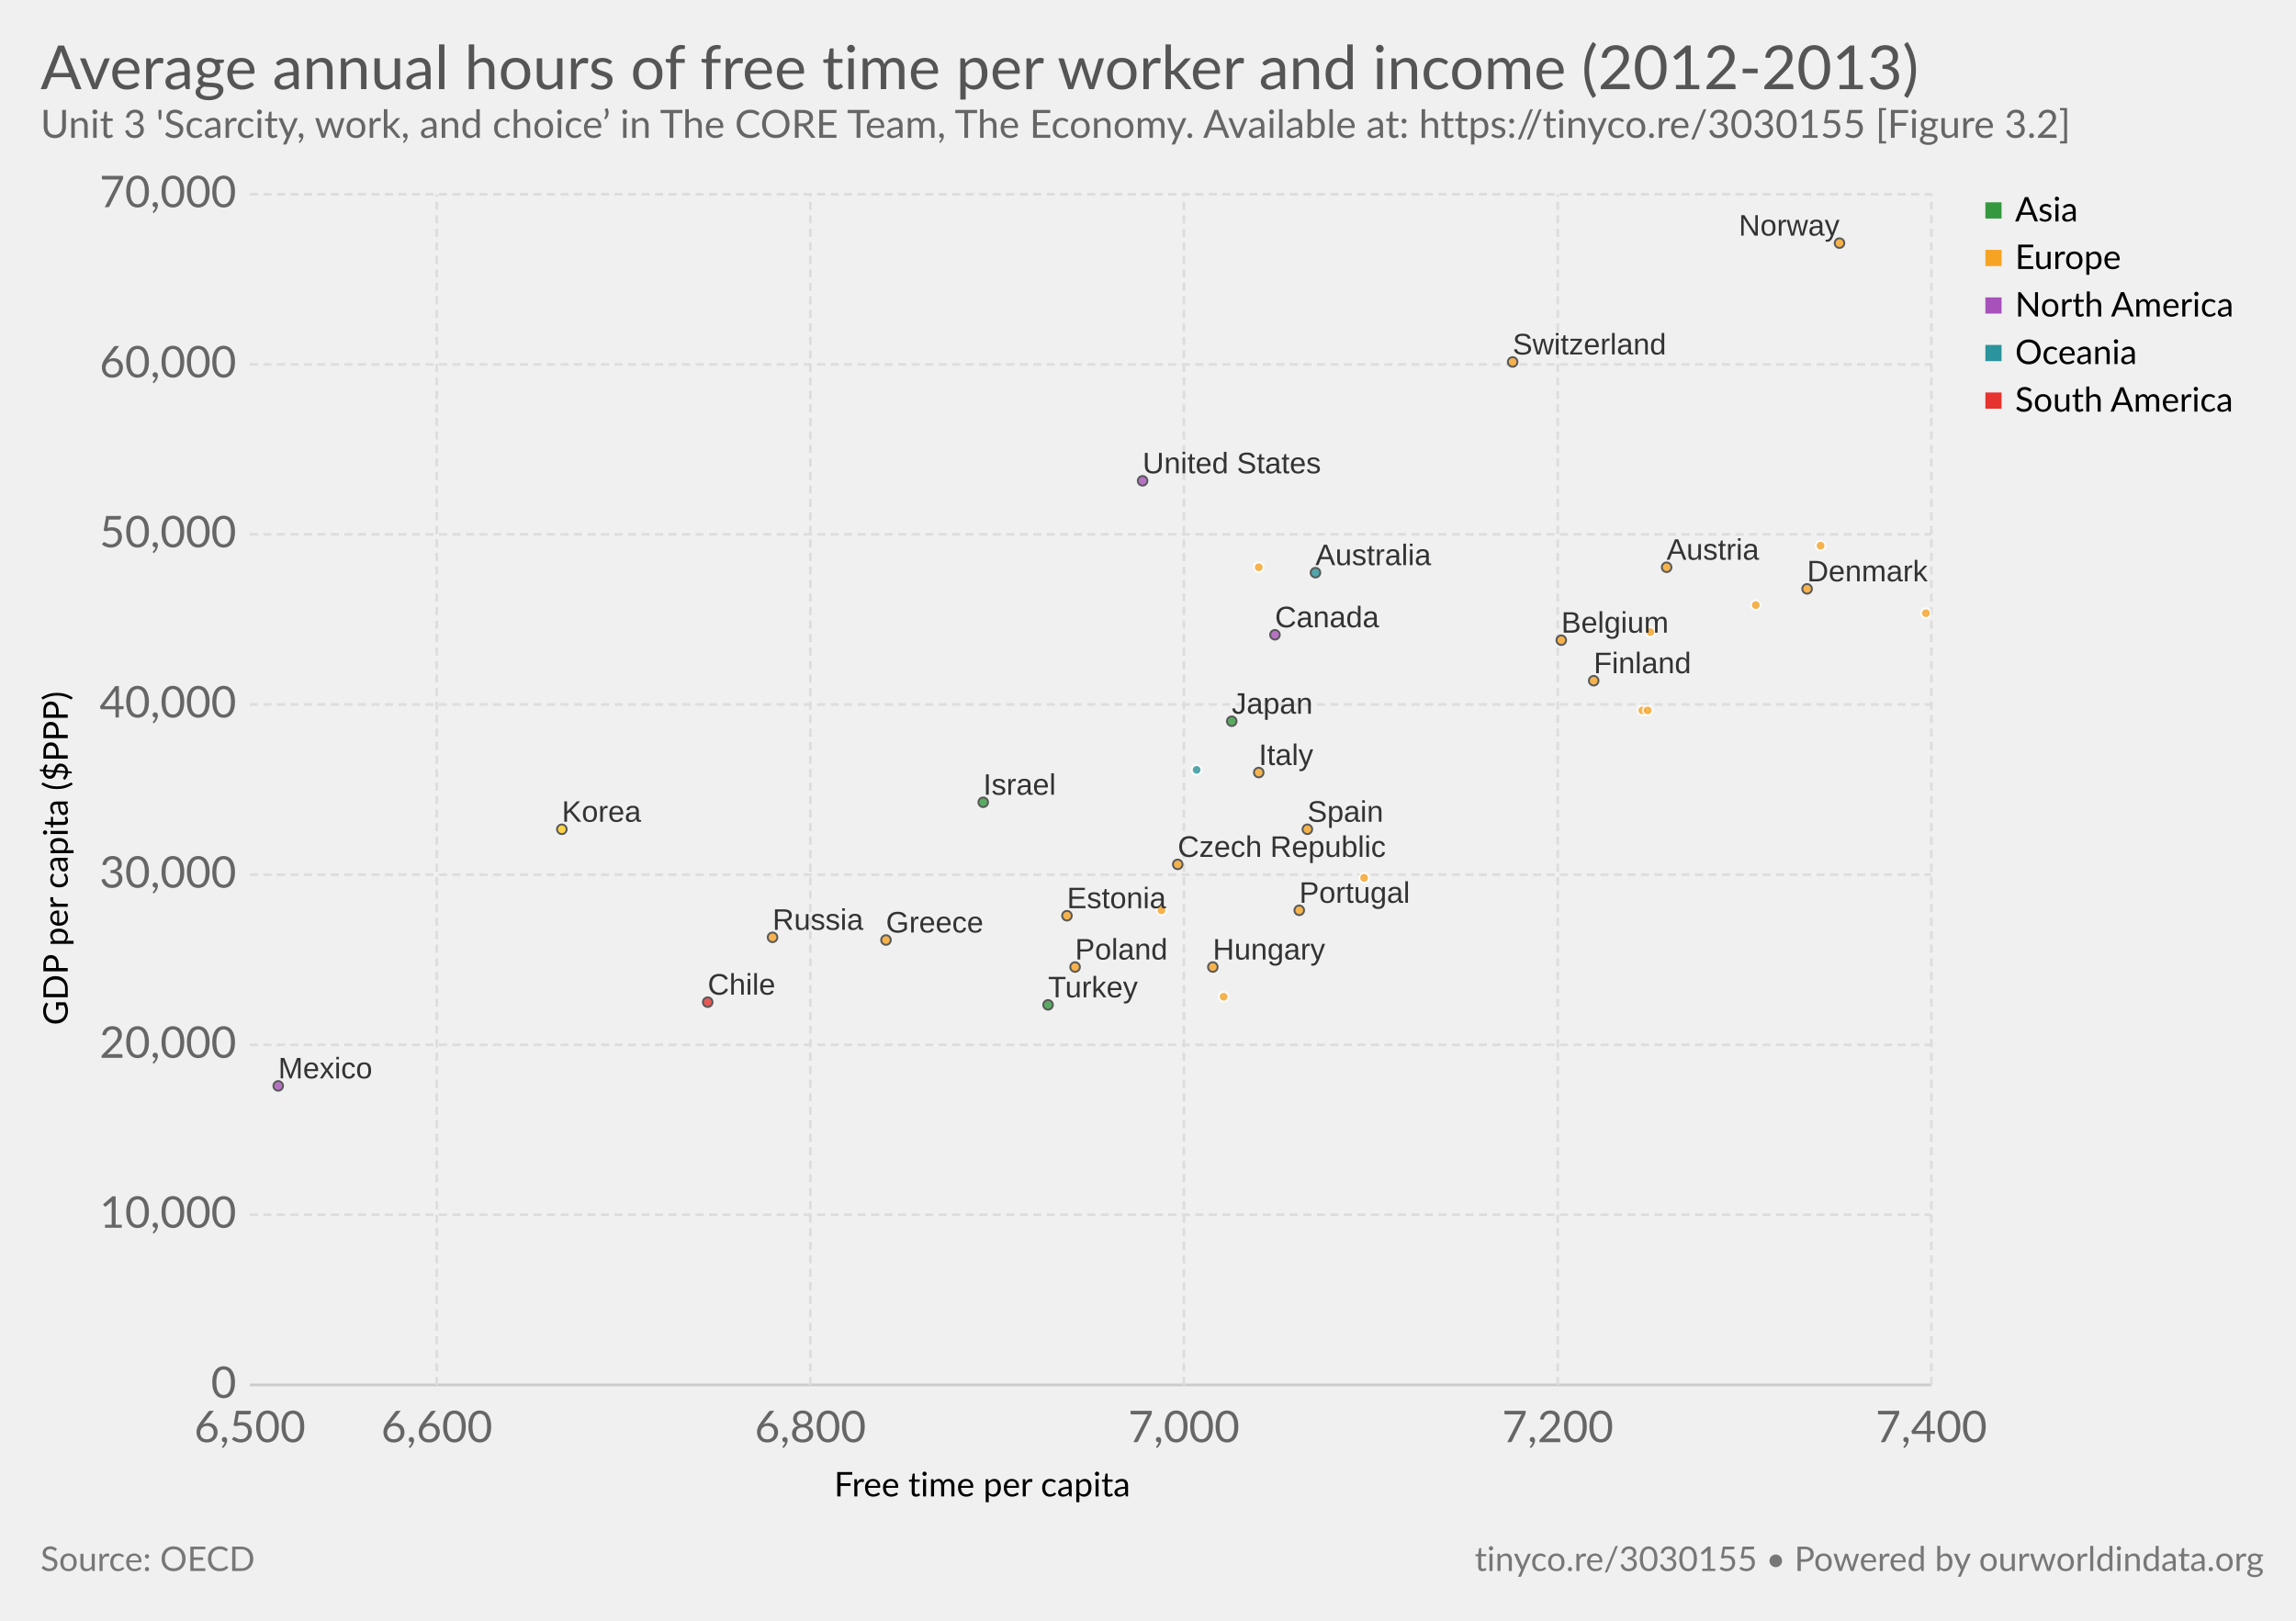
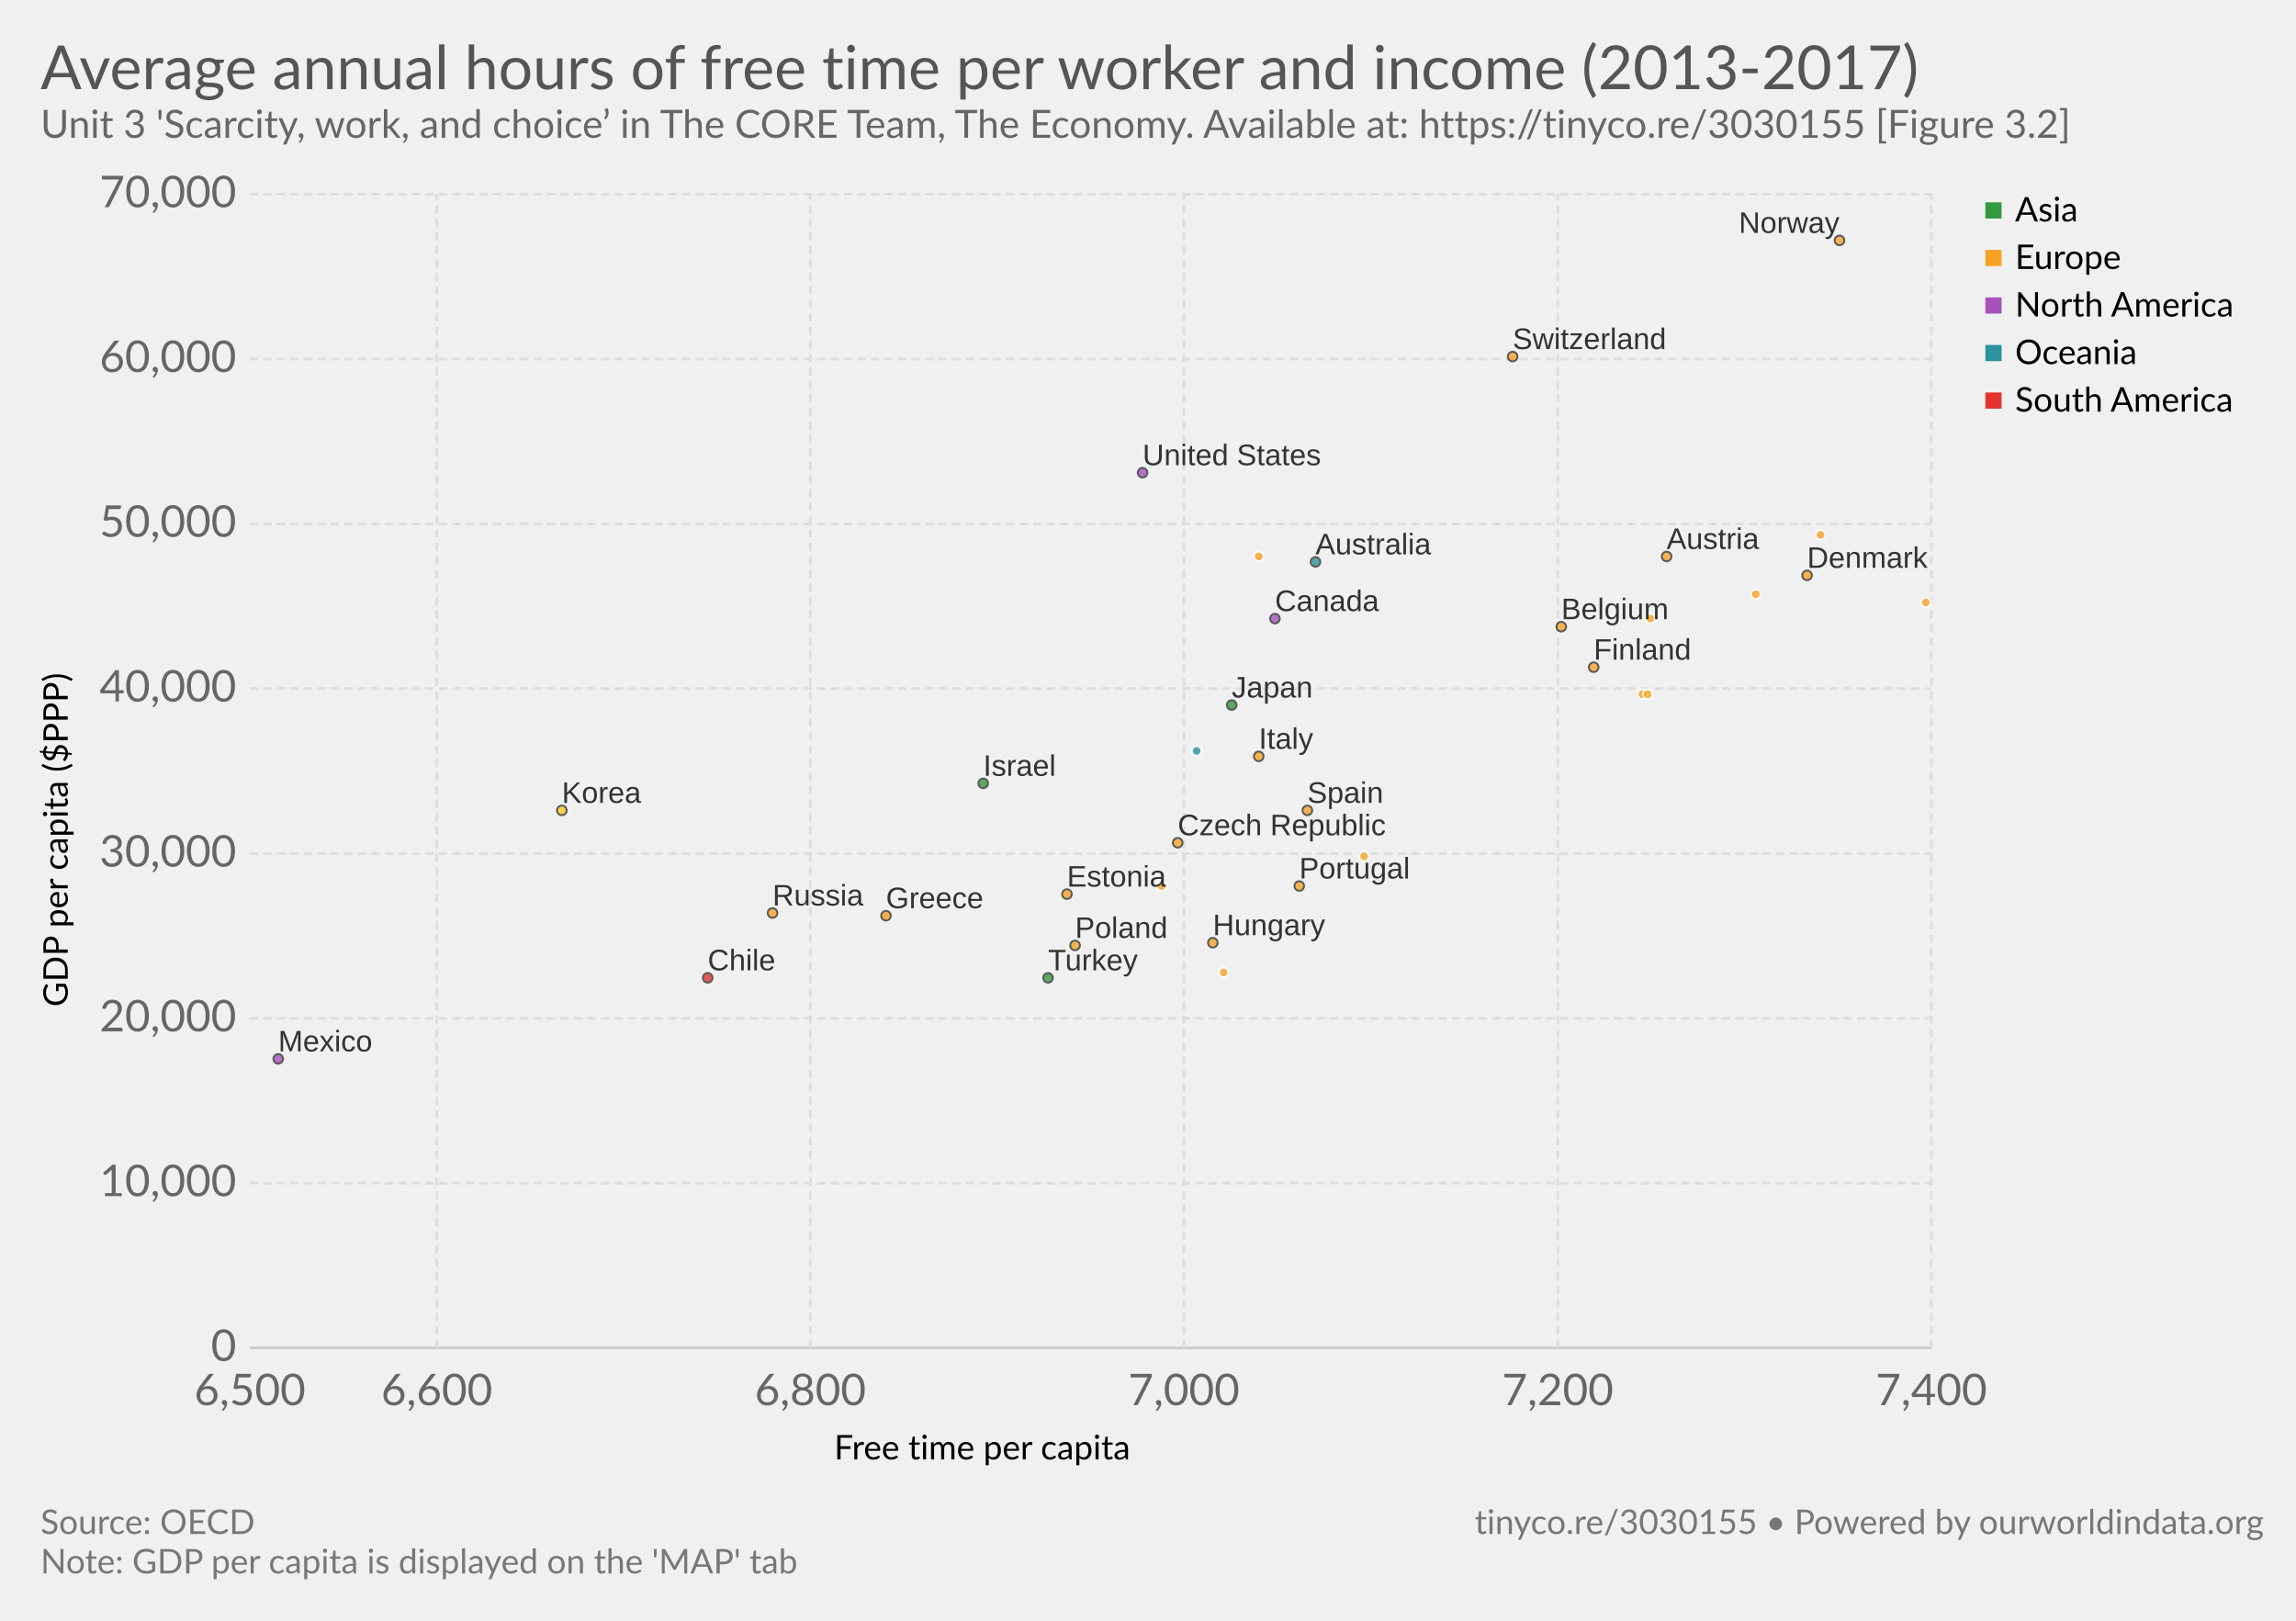
<svg xmlns="http://www.w3.org/2000/svg" version="1.1" style="font-family:Lato, 'Helvetica Neue', Helvetica, Arial, sans-serif;font-size:18px;background-color:white;text-rendering:optimizeLegibility;-webkit-font-smoothing:antialiased" width="850" height="600">
  <g class="HeaderView">
    <a href="https://ourworldindata.org/grapher/annual-hours-of-free-time-per-worker-and-income" target="_blank">
      <text font-size="22.50" x="15.0" y="33.0" fill="#555">
-         <tspan x="15" y="33">Average annual hours of free time per worker and income (2012-2013)</tspan>
+         <tspan x="15" y="33">Average annual hours of free time per worker and income (2013-2017)</tspan>
      </text>
    </a>
    <text font-size="14.40" x="15.0" y="51.0" fill="#666">
      <tspan x="15" y="51.02">Unit 3 'Scarcity, work, and choice’ in The CORE Team, The Economy. Available at: https://tinyco.re/3030155 [Figure 3.2]</tspan>
    </text>
  </g>
  <g>
    <g class="AxisBoxView">
      <g class="HorizontalAxis">
-         <text font-size="12.60" x="308.8" y="554.0">
-           <tspan x="308.804" y="553.98">Free time per capita</tspan>
-         </text>
-         <text x="92.5" y="533.9" fill="#666" text-anchor="middle" font-size="16.2">6,500</text>
-         <text x="161.7" y="533.9" fill="#666" text-anchor="middle" font-size="16.2">6,600</text>
-         <text x="300" y="533.9" fill="#666" text-anchor="middle" font-size="16.2">6,800</text>
-         <text x="438.3" y="533.9" fill="#666" text-anchor="middle" font-size="16.2">7,000</text>
-         <text x="576.7" y="533.9" fill="#666" text-anchor="middle" font-size="16.2">7,200</text>
-         <text x="715" y="533.9" fill="#666" text-anchor="middle" font-size="16.2">7,400</text>
+         <text font-size="12.60" x="308.8" y="540.3">
+           <tspan x="308.804" y="540.28">Free time per capita</tspan>
+         </text>
+         <text x="92.5" y="520.2" fill="#666" text-anchor="middle" font-size="16.2">6,500</text>
+         <text x="161.7" y="520.2" fill="#666" text-anchor="middle" font-size="16.2">6,600</text>
+         <text x="300" y="520.2" fill="#666" text-anchor="middle" font-size="16.2">6,800</text>
+         <text x="438.3" y="520.2" fill="#666" text-anchor="middle" font-size="16.2">7,000</text>
+         <text x="576.7" y="520.2" fill="#666" text-anchor="middle" font-size="16.2">7,200</text>
+         <text x="715" y="520.2" fill="#666" text-anchor="middle" font-size="16.2">7,400</text>
      </g>
      <g class="VerticalAxis">
-         <text font-size="12.60" x="-379.5" y="25.1" transform="rotate(-90)">
-           <tspan x="-379.531" y="25.08">GDP per capita ($PPP)</tspan>
-         </text>
-         <text x="87.50" y="512.7" fill="#666" dominant-baseline="middle" text-anchor="end" font-size="16.2">0</text>
-         <text x="87.50" y="449.7" fill="#666" dominant-baseline="middle" text-anchor="end" font-size="16.2">10,000</text>
-         <text x="87.50" y="386.8" fill="#666" dominant-baseline="middle" text-anchor="end" font-size="16.2">20,000</text>
-         <text x="87.50" y="323.8" fill="#666" dominant-baseline="middle" text-anchor="end" font-size="16.2">30,000</text>
-         <text x="87.50" y="260.8" fill="#666" dominant-baseline="middle" text-anchor="end" font-size="16.2">40,000</text>
-         <text x="87.50" y="197.8" fill="#666" dominant-baseline="middle" text-anchor="end" font-size="16.2">50,000</text>
-         <text x="87.50" y="134.9" fill="#666" dominant-baseline="middle" text-anchor="end" font-size="16.2">60,000</text>
+         <text font-size="12.60" x="-372.7" y="25.1" transform="rotate(-90)">
+           <tspan x="-372.681" y="25.08">GDP per capita ($PPP)</tspan>
+         </text>
+         <text x="87.50" y="499" fill="#666" dominant-baseline="middle" text-anchor="end" font-size="16.2">0</text>
+         <text x="87.50" y="438" fill="#666" dominant-baseline="middle" text-anchor="end" font-size="16.2">10,000</text>
+         <text x="87.50" y="377" fill="#666" dominant-baseline="middle" text-anchor="end" font-size="16.2">20,000</text>
+         <text x="87.50" y="316" fill="#666" dominant-baseline="middle" text-anchor="end" font-size="16.2">30,000</text>
+         <text x="87.50" y="254.9" fill="#666" dominant-baseline="middle" text-anchor="end" font-size="16.2">40,000</text>
+         <text x="87.50" y="193.9" fill="#666" dominant-baseline="middle" text-anchor="end" font-size="16.2">50,000</text>
+         <text x="87.50" y="132.9" fill="#666" dominant-baseline="middle" text-anchor="end" font-size="16.2">60,000</text>
        <text x="87.50" y="71.9" fill="#666" dominant-baseline="middle" text-anchor="end" font-size="16.2">70,000</text>
      </g>
      <g class="AxisGridLines">
-         <line x1="92.50" y1="512.7" x2="715.00" y2="512.7" stroke="#ccc" />
-         <line x1="92.50" y1="449.7" x2="715.00" y2="449.7" stroke="#ddd" stroke-dasharray="3,2" />
-         <line x1="92.50" y1="386.8" x2="715.00" y2="386.8" stroke="#ddd" stroke-dasharray="3,2" />
-         <line x1="92.50" y1="323.8" x2="715.00" y2="323.8" stroke="#ddd" stroke-dasharray="3,2" />
-         <line x1="92.50" y1="260.8" x2="715.00" y2="260.8" stroke="#ddd" stroke-dasharray="3,2" />
-         <line x1="92.50" y1="197.8" x2="715.00" y2="197.8" stroke="#ddd" stroke-dasharray="3,2" />
-         <line x1="92.50" y1="134.9" x2="715.00" y2="134.9" stroke="#ddd" stroke-dasharray="3,2" />
+         <line x1="92.50" y1="499" x2="715.00" y2="499" stroke="#ccc" />
+         <line x1="92.50" y1="438" x2="715.00" y2="438" stroke="#ddd" stroke-dasharray="3,2" />
+         <line x1="92.50" y1="377" x2="715.00" y2="377" stroke="#ddd" stroke-dasharray="3,2" />
+         <line x1="92.50" y1="316" x2="715.00" y2="316" stroke="#ddd" stroke-dasharray="3,2" />
+         <line x1="92.50" y1="254.9" x2="715.00" y2="254.9" stroke="#ddd" stroke-dasharray="3,2" />
+         <line x1="92.50" y1="193.9" x2="715.00" y2="193.9" stroke="#ddd" stroke-dasharray="3,2" />
+         <line x1="92.50" y1="132.9" x2="715.00" y2="132.9" stroke="#ddd" stroke-dasharray="3,2" />
        <line x1="92.50" y1="71.9" x2="715.00" y2="71.9" stroke="#ddd" stroke-dasharray="3,2" />
      </g>
      <g class="AxisGridLines">
-         <line x1="161.7" y1="512.70" x2="161.7" y2="71.90" stroke="#ddd" stroke-dasharray="3,2" />
-         <line x1="300" y1="512.70" x2="300" y2="71.90" stroke="#ddd" stroke-dasharray="3,2" />
-         <line x1="438.3" y1="512.70" x2="438.3" y2="71.90" stroke="#ddd" stroke-dasharray="3,2" />
-         <line x1="576.7" y1="512.70" x2="576.7" y2="71.90" stroke="#ddd" stroke-dasharray="3,2" />
-         <line x1="715" y1="512.70" x2="715" y2="71.90" stroke="#ddd" stroke-dasharray="3,2" />
+         <line x1="161.7" y1="499.00" x2="161.7" y2="71.90" stroke="#ddd" stroke-dasharray="3,2" />
+         <line x1="300" y1="499.00" x2="300" y2="71.90" stroke="#ddd" stroke-dasharray="3,2" />
+         <line x1="438.3" y1="499.00" x2="438.3" y2="71.90" stroke="#ddd" stroke-dasharray="3,2" />
+         <line x1="576.7" y1="499.00" x2="576.7" y2="71.90" stroke="#ddd" stroke-dasharray="3,2" />
+         <line x1="715" y1="499.00" x2="715" y2="71.90" stroke="#ddd" stroke-dasharray="3,2" />
      </g>
    </g>
    <g class="PointsWithLabels clickable" clip-path="url(#scatterBounds-1)" font-family="Arial, sans-serif">
-       <rect x="92.496" y="71.9" width="622.504" height="440.8" fill="rgba(255,255,255,0)" />
+       <rect x="92.496" y="71.9" width="622.504" height="427.1" fill="rgba(255,255,255,0)" />
      <defs>
        <clipPath id="scatterBounds-1">
-           <rect x="82.496" y="61.9" width="642.504" height="460.8" />
+           <rect x="82.496" y="61.9" width="642.504" height="447.1" />
        </clipPath>
      </defs>
      <g class="key-Australia_0">
-         <circle cx="487.00" cy="212.00" r="1.78" fill="#2a939b" opacity="0.8" stroke="#333" stroke-width="0.7" />
+         <circle cx="487.00" cy="208.00" r="1.78" fill="#2a939b" opacity="0.8" stroke="#333" stroke-width="0.7" />
      </g>
      <g class="key-Austria_0">
-         <circle cx="617.00" cy="210.00" r="1.78" fill="#f6a324" opacity="0.8" stroke="#333" stroke-width="0.7" />
+         <circle cx="617.00" cy="206.00" r="1.78" fill="#f6a324" opacity="0.8" stroke="#333" stroke-width="0.7" />
      </g>
      <g class="key-Belgium_0">
-         <circle cx="578.00" cy="237.00" r="1.78" fill="#f6a324" opacity="0.8" stroke="#333" stroke-width="0.7" />
+         <circle cx="578.00" cy="232.00" r="1.78" fill="#f6a324" opacity="0.8" stroke="#333" stroke-width="0.7" />
      </g>
      <g class="key-Canada_0">
-         <circle cx="472.00" cy="235.00" r="1.78" fill="#a652ba" opacity="0.8" stroke="#333" stroke-width="0.7" />
+         <circle cx="472.00" cy="229.00" r="1.78" fill="#a652ba" opacity="0.8" stroke="#333" stroke-width="0.7" />
      </g>
      <g class="key-Chile_0">
-         <circle cx="262.00" cy="371.00" r="1.78" fill="#e6332e" opacity="0.8" stroke="#333" stroke-width="0.7" />
+         <circle cx="262.00" cy="362.00" r="1.78" fill="#e6332e" opacity="0.8" stroke="#333" stroke-width="0.7" />
      </g>
      <g class="key-Czech-Republic_0">
-         <circle cx="436.00" cy="320.00" r="1.78" fill="#f6a324" opacity="0.8" stroke="#333" stroke-width="0.7" />
+         <circle cx="436.00" cy="312.00" r="1.78" fill="#f6a324" opacity="0.8" stroke="#333" stroke-width="0.7" />
      </g>
      <g class="key-Denmark_0">
-         <circle cx="669.00" cy="218.00" r="1.78" fill="#f6a324" opacity="0.8" stroke="#333" stroke-width="0.7" />
+         <circle cx="669.00" cy="213.00" r="1.78" fill="#f6a324" opacity="0.8" stroke="#333" stroke-width="0.7" />
      </g>
      <g class="key-Estonia_0">
-         <circle cx="395.00" cy="339.00" r="1.78" fill="#f6a324" opacity="0.8" stroke="#333" stroke-width="0.7" />
+         <circle cx="395.00" cy="331.00" r="1.78" fill="#f6a324" opacity="0.8" stroke="#333" stroke-width="0.7" />
      </g>
      <g class="key-Finland_0">
-         <circle cx="590.00" cy="252.00" r="1.78" fill="#f6a324" opacity="0.8" stroke="#333" stroke-width="0.7" />
+         <circle cx="590.00" cy="247.00" r="1.78" fill="#f6a324" opacity="0.8" stroke="#333" stroke-width="0.7" />
      </g>
      <g class="key-France_0">
-         <circle cx="608.00" cy="263.00" r="1.78" fill="#f6a324" opacity="0.8" stroke="#fff" stroke-width="0.7" />
+         <circle cx="608.00" cy="257.00" r="1.78" fill="#f6a324" opacity="0.8" stroke="#fff" stroke-width="0.7" />
      </g>
      <g class="key-Germany_0">
-         <circle cx="713.00" cy="227.00" r="1.78" fill="#f6a324" opacity="0.8" stroke="#fff" stroke-width="0.7" />
+         <circle cx="713.00" cy="223.00" r="1.78" fill="#f6a324" opacity="0.8" stroke="#fff" stroke-width="0.7" />
      </g>
      <g class="key-Greece_0">
-         <circle cx="328.00" cy="348.00" r="1.78" fill="#f6a324" opacity="0.8" stroke="#333" stroke-width="0.7" />
+         <circle cx="328.00" cy="339.00" r="1.78" fill="#f6a324" opacity="0.8" stroke="#333" stroke-width="0.7" />
      </g>
      <g class="key-Hungary_0">
-         <circle cx="449.00" cy="358.00" r="1.78" fill="#f6a324" opacity="0.8" stroke="#333" stroke-width="0.7" />
+         <circle cx="449.00" cy="349.00" r="1.78" fill="#f6a324" opacity="0.8" stroke="#333" stroke-width="0.7" />
      </g>
      <g class="key-Iceland_0">
-         <circle cx="611.00" cy="234.00" r="1.78" fill="#f6a324" opacity="0.8" stroke="#fff" stroke-width="0.7" />
+         <circle cx="611.00" cy="229.00" r="1.78" fill="#f6a324" opacity="0.8" stroke="#fff" stroke-width="0.7" />
      </g>
      <g class="key-Ireland_0">
-         <circle cx="466.00" cy="210.00" r="1.78" fill="#f6a324" opacity="0.8" stroke="#fff" stroke-width="0.7" />
+         <circle cx="466.00" cy="206.00" r="1.78" fill="#f6a324" opacity="0.8" stroke="#fff" stroke-width="0.7" />
      </g>
      <g class="key-Israel_0">
-         <circle cx="364.00" cy="297.00" r="1.78" fill="#34983f" opacity="0.8" stroke="#333" stroke-width="0.7" />
+         <circle cx="364.00" cy="290.00" r="1.78" fill="#34983f" opacity="0.8" stroke="#333" stroke-width="0.7" />
      </g>
      <g class="key-Italy_0">
-         <circle cx="466.00" cy="286.00" r="1.78" fill="#f6a324" opacity="0.8" stroke="#333" stroke-width="0.7" />
+         <circle cx="466.00" cy="280.00" r="1.78" fill="#f6a324" opacity="0.8" stroke="#333" stroke-width="0.7" />
      </g>
      <g class="key-Japan_0">
-         <circle cx="456.00" cy="267.00" r="1.78" fill="#34983f" opacity="0.8" stroke="#333" stroke-width="0.7" />
+         <circle cx="456.00" cy="261.00" r="1.78" fill="#34983f" opacity="0.8" stroke="#333" stroke-width="0.7" />
      </g>
      <g class="key-Korea_0">
-         <circle cx="208.00" cy="307.00" r="1.78" fill="#ffcb1f" opacity="0.8" stroke="#333" stroke-width="0.7" />
+         <circle cx="208.00" cy="300.00" r="1.78" fill="#ffcb1f" opacity="0.8" stroke="#333" stroke-width="0.7" />
      </g>
      <g class="key-Mexico_0">
-         <circle cx="103.00" cy="402.00" r="1.78" fill="#a652ba" opacity="0.8" stroke="#333" stroke-width="0.7" />
+         <circle cx="103.00" cy="392.00" r="1.78" fill="#a652ba" opacity="0.8" stroke="#333" stroke-width="0.7" />
      </g>
      <g class="key-Netherlands_0">
-         <circle cx="674.00" cy="202.00" r="1.78" fill="#f6a324" opacity="0.8" stroke="#fff" stroke-width="0.7" />
+         <circle cx="674.00" cy="198.00" r="1.78" fill="#f6a324" opacity="0.8" stroke="#fff" stroke-width="0.7" />
      </g>
      <g class="key-New-Zealand_0">
-         <circle cx="443.00" cy="285.00" r="1.78" fill="#2a939b" opacity="0.8" stroke="#fff" stroke-width="0.7" />
+         <circle cx="443.00" cy="278.00" r="1.78" fill="#2a939b" opacity="0.8" stroke="#fff" stroke-width="0.7" />
      </g>
      <g class="key-Norway_0">
-         <circle cx="681.00" cy="90.00" r="1.78" fill="#f6a324" opacity="0.8" stroke="#333" stroke-width="0.7" />
+         <circle cx="681.00" cy="89.00" r="1.78" fill="#f6a324" opacity="0.8" stroke="#333" stroke-width="0.7" />
      </g>
      <g class="key-Poland_0">
-         <circle cx="398.00" cy="358.00" r="1.78" fill="#f6a324" opacity="0.8" stroke="#333" stroke-width="0.7" />
+         <circle cx="398.00" cy="350.00" r="1.78" fill="#f6a324" opacity="0.8" stroke="#333" stroke-width="0.7" />
      </g>
      <g class="key-Portugal_0">
-         <circle cx="481.00" cy="337.00" r="1.78" fill="#f6a324" opacity="0.8" stroke="#333" stroke-width="0.7" />
+         <circle cx="481.00" cy="328.00" r="1.78" fill="#f6a324" opacity="0.8" stroke="#333" stroke-width="0.7" />
      </g>
      <g class="key-Slovakia_0">
-         <circle cx="430.00" cy="337.00" r="1.78" fill="#f6a324" opacity="0.8" stroke="#fff" stroke-width="0.7" />
+         <circle cx="430.00" cy="328.00" r="1.78" fill="#f6a324" opacity="0.8" stroke="#fff" stroke-width="0.7" />
      </g>
      <g class="key-Slovenia_0">
-         <circle cx="505.00" cy="325.00" r="1.78" fill="#f6a324" opacity="0.8" stroke="#fff" stroke-width="0.7" />
+         <circle cx="505.00" cy="317.00" r="1.78" fill="#f6a324" opacity="0.8" stroke="#fff" stroke-width="0.7" />
      </g>
      <g class="key-Spain_0">
-         <circle cx="484.00" cy="307.00" r="1.78" fill="#f6a324" opacity="0.8" stroke="#333" stroke-width="0.7" />
+         <circle cx="484.00" cy="300.00" r="1.78" fill="#f6a324" opacity="0.8" stroke="#333" stroke-width="0.7" />
      </g>
      <g class="key-Sweden_0">
-         <circle cx="650.00" cy="224.00" r="1.78" fill="#f6a324" opacity="0.8" stroke="#fff" stroke-width="0.7" />
+         <circle cx="650.00" cy="220.00" r="1.78" fill="#f6a324" opacity="0.8" stroke="#fff" stroke-width="0.7" />
      </g>
      <g class="key-Switzerland_0">
-         <circle cx="560.00" cy="134.00" r="1.78" fill="#f6a324" opacity="0.8" stroke="#333" stroke-width="0.7" />
+         <circle cx="560.00" cy="132.00" r="1.78" fill="#f6a324" opacity="0.8" stroke="#333" stroke-width="0.7" />
      </g>
      <g class="key-Turkey_0">
-         <circle cx="388.00" cy="372.00" r="1.78" fill="#34983f" opacity="0.8" stroke="#333" stroke-width="0.7" />
+         <circle cx="388.00" cy="362.00" r="1.78" fill="#34983f" opacity="0.8" stroke="#333" stroke-width="0.7" />
      </g>
      <g class="key-United-Kingdom_0">
-         <circle cx="610.00" cy="263.00" r="1.78" fill="#f6a324" opacity="0.8" stroke="#fff" stroke-width="0.7" />
+         <circle cx="610.00" cy="257.00" r="1.78" fill="#f6a324" opacity="0.8" stroke="#fff" stroke-width="0.7" />
      </g>
      <g class="key-United-States_0">
-         <circle cx="423.00" cy="178.00" r="1.78" fill="#a652ba" opacity="0.8" stroke="#333" stroke-width="0.7" />
+         <circle cx="423.00" cy="175.00" r="1.78" fill="#a652ba" opacity="0.8" stroke="#333" stroke-width="0.7" />
      </g>
      <g class="key-Russia_0">
-         <circle cx="286.00" cy="347.00" r="1.78" fill="#f6a324" opacity="0.8" stroke="#333" stroke-width="0.7" />
+         <circle cx="286.00" cy="338.00" r="1.78" fill="#f6a324" opacity="0.8" stroke="#333" stroke-width="0.7" />
      </g>
      <g class="key-Latvia_0">
-         <circle cx="453.00" cy="369.00" r="1.78" fill="#f6a324" opacity="0.8" stroke="#fff" stroke-width="0.7" />
+         <circle cx="453.00" cy="360.00" r="1.78" fill="#f6a324" opacity="0.8" stroke="#fff" stroke-width="0.7" />
      </g>
      <g class="backgroundLabels" fill="#333">
-         <text x="487.00" y="209.22" font-size="11.00">Australia</text>
-         <text x="617.00" y="207.22" font-size="11.00">Austria</text>
-         <text x="578.00" y="234.22" font-size="11.00">Belgium</text>
-         <text x="472.00" y="232.22" font-size="11.00">Canada</text>
-         <text x="262.00" y="368.22" font-size="11.00">Chile</text>
-         <text x="436.00" y="317.22" font-size="11.00">Czech Republic</text>
-         <text x="669.00" y="215.22" font-size="11.00">Denmark</text>
-         <text x="395.00" y="336.22" font-size="11.00">Estonia</text>
-         <text x="590.00" y="249.22" font-size="11.00">Finland</text>
-         <text x="328.00" y="345.22" font-size="11.00">Greece</text>
-         <text x="449.00" y="355.22" font-size="11.00">Hungary</text>
-         <text x="364.00" y="294.22" font-size="11.00">Israel</text>
-         <text x="466.00" y="283.22" font-size="11.00">Italy</text>
-         <text x="456.00" y="264.22" font-size="11.00">Japan</text>
-         <text x="208.00" y="304.22" font-size="11.00">Korea</text>
-         <text x="103.00" y="399.22" font-size="11.00">Mexico</text>
-         <text x="643.71" y="87.22" font-size="11.00">Norway</text>
-         <text x="398.00" y="355.22" font-size="11.00">Poland</text>
-         <text x="481.00" y="334.22" font-size="11.00">Portugal</text>
-         <text x="484.00" y="304.22" font-size="11.00">Spain</text>
-         <text x="560.00" y="131.22" font-size="11.00">Switzerland</text>
-         <text x="388.00" y="369.22" font-size="11.00">Turkey</text>
-         <text x="423.00" y="175.22" font-size="11.00">United States</text>
-         <text x="286.00" y="344.22" font-size="11.00">Russia</text>
+         <text x="487.00" y="205.22" font-size="11.00">Australia</text>
+         <text x="617.00" y="203.22" font-size="11.00">Austria</text>
+         <text x="578.00" y="229.22" font-size="11.00">Belgium</text>
+         <text x="472.00" y="226.22" font-size="11.00">Canada</text>
+         <text x="262.00" y="359.22" font-size="11.00">Chile</text>
+         <text x="436.00" y="309.22" font-size="11.00">Czech Republic</text>
+         <text x="669.00" y="210.22" font-size="11.00">Denmark</text>
+         <text x="395.00" y="328.22" font-size="11.00">Estonia</text>
+         <text x="590.00" y="244.22" font-size="11.00">Finland</text>
+         <text x="328.00" y="336.22" font-size="11.00">Greece</text>
+         <text x="449.00" y="346.22" font-size="11.00">Hungary</text>
+         <text x="364.00" y="287.22" font-size="11.00">Israel</text>
+         <text x="466.00" y="277.22" font-size="11.00">Italy</text>
+         <text x="456.00" y="258.22" font-size="11.00">Japan</text>
+         <text x="208.00" y="297.22" font-size="11.00">Korea</text>
+         <text x="103.00" y="389.22" font-size="11.00">Mexico</text>
+         <text x="643.71" y="86.22" font-size="11.00">Norway</text>
+         <text x="398.00" y="347.22" font-size="11.00">Poland</text>
+         <text x="481.00" y="325.22" font-size="11.00">Portugal</text>
+         <text x="484.00" y="297.22" font-size="11.00">Spain</text>
+         <text x="560.00" y="129.22" font-size="11.00">Switzerland</text>
+         <text x="388.00" y="359.22" font-size="11.00">Turkey</text>
+         <text x="423.00" y="172.22" font-size="11.00">United States</text>
+         <text x="286.00" y="335.22" font-size="11.00">Russia</text>
      </g>
    </g>
    <g class="ScatterColorLegend clickable" style="cursor:pointer">
      <g class="legendMark">
        <rect x="735" y="69.4" width="35.57" height="17.6" fill="#fff" opacity="0" />,<rect x="735" y="74.9" width="6" height="6" fill="#34983f" />,<text font-size="12.60" x="746.0" y="82.0">
          <tspan x="746" y="81.98">Asia</tspan>
        </text>
      </g>
      <g class="legendMark">
        <rect x="735" y="87" width="51.824" height="17.6" fill="#fff" opacity="0" />,<rect x="735" y="92.5" width="6" height="6" fill="#f6a324" />,<text font-size="12.60" x="746.0" y="99.6">
          <tspan x="746" y="99.58">Europe</tspan>
        </text>
      </g>
      <g class="legendMark">
        <rect x="735" y="104.6" width="91.64" height="17.6" fill="#fff" opacity="0" />,<rect x="735" y="110.1" width="6" height="6" fill="#a652ba" />,<text font-size="12.60" x="746.0" y="117.2">
          <tspan x="746" y="117.18">North America</tspan>
        </text>
      </g>
      <g class="legendMark">
        <rect x="735" y="122.2" width="58.124" height="17.6" fill="#fff" opacity="0" />,<rect x="735" y="127.7" width="6" height="6" fill="#2a939b" />,<text font-size="12.60" x="746.0" y="134.8">
          <tspan x="746" y="134.78">Oceania</tspan>
        </text>
      </g>
      <g class="legendMark">
        <rect x="735" y="139.8" width="93.908" height="17.6" fill="#fff" opacity="0" />,<rect x="735" y="145.3" width="6" height="6" fill="#e6332e" />,<text font-size="12.60" x="746.0" y="152.4">
          <tspan x="746" y="152.38">South America</tspan>
        </text>
      </g>
    </g>
  </g>
  <g class="SourcesFooter" style="fill:#777">
    <g class="clickable" style="fill:#777">
-       <text font-size="12.60" x="15.0" y="581.6">
-         <tspan x="15" y="581.58">Source: OECD</tspan>
+       <text font-size="12.60" x="15.0" y="567.9">
+         <tspan x="15" y="567.88">Source: OECD</tspan>
      </text>
    </g>
-     <text font-size="12.60" x="546.0" y="581.6">
-       <tspan x="545.956" y="581.58">
+     <text font-size="12.60" x="15.0" y="582.5">
+       <tspan x="15" y="582.48">Note: GDP per capita is displayed on the 'MAP' tab</tspan>
+     </text>
+     <text font-size="12.60" x="546.0" y="567.9">
+       <tspan x="545.956" y="567.88">
        <a target="_blank" style="fill: #777;" href="https://tinyco.re/3030155">tinyco.re/3030155</a> • <a href="https://ourworldindata.org" target="_blank">Powered by ourworldindata.org</a>
      </tspan>
    </text>
  </g>
</svg>
